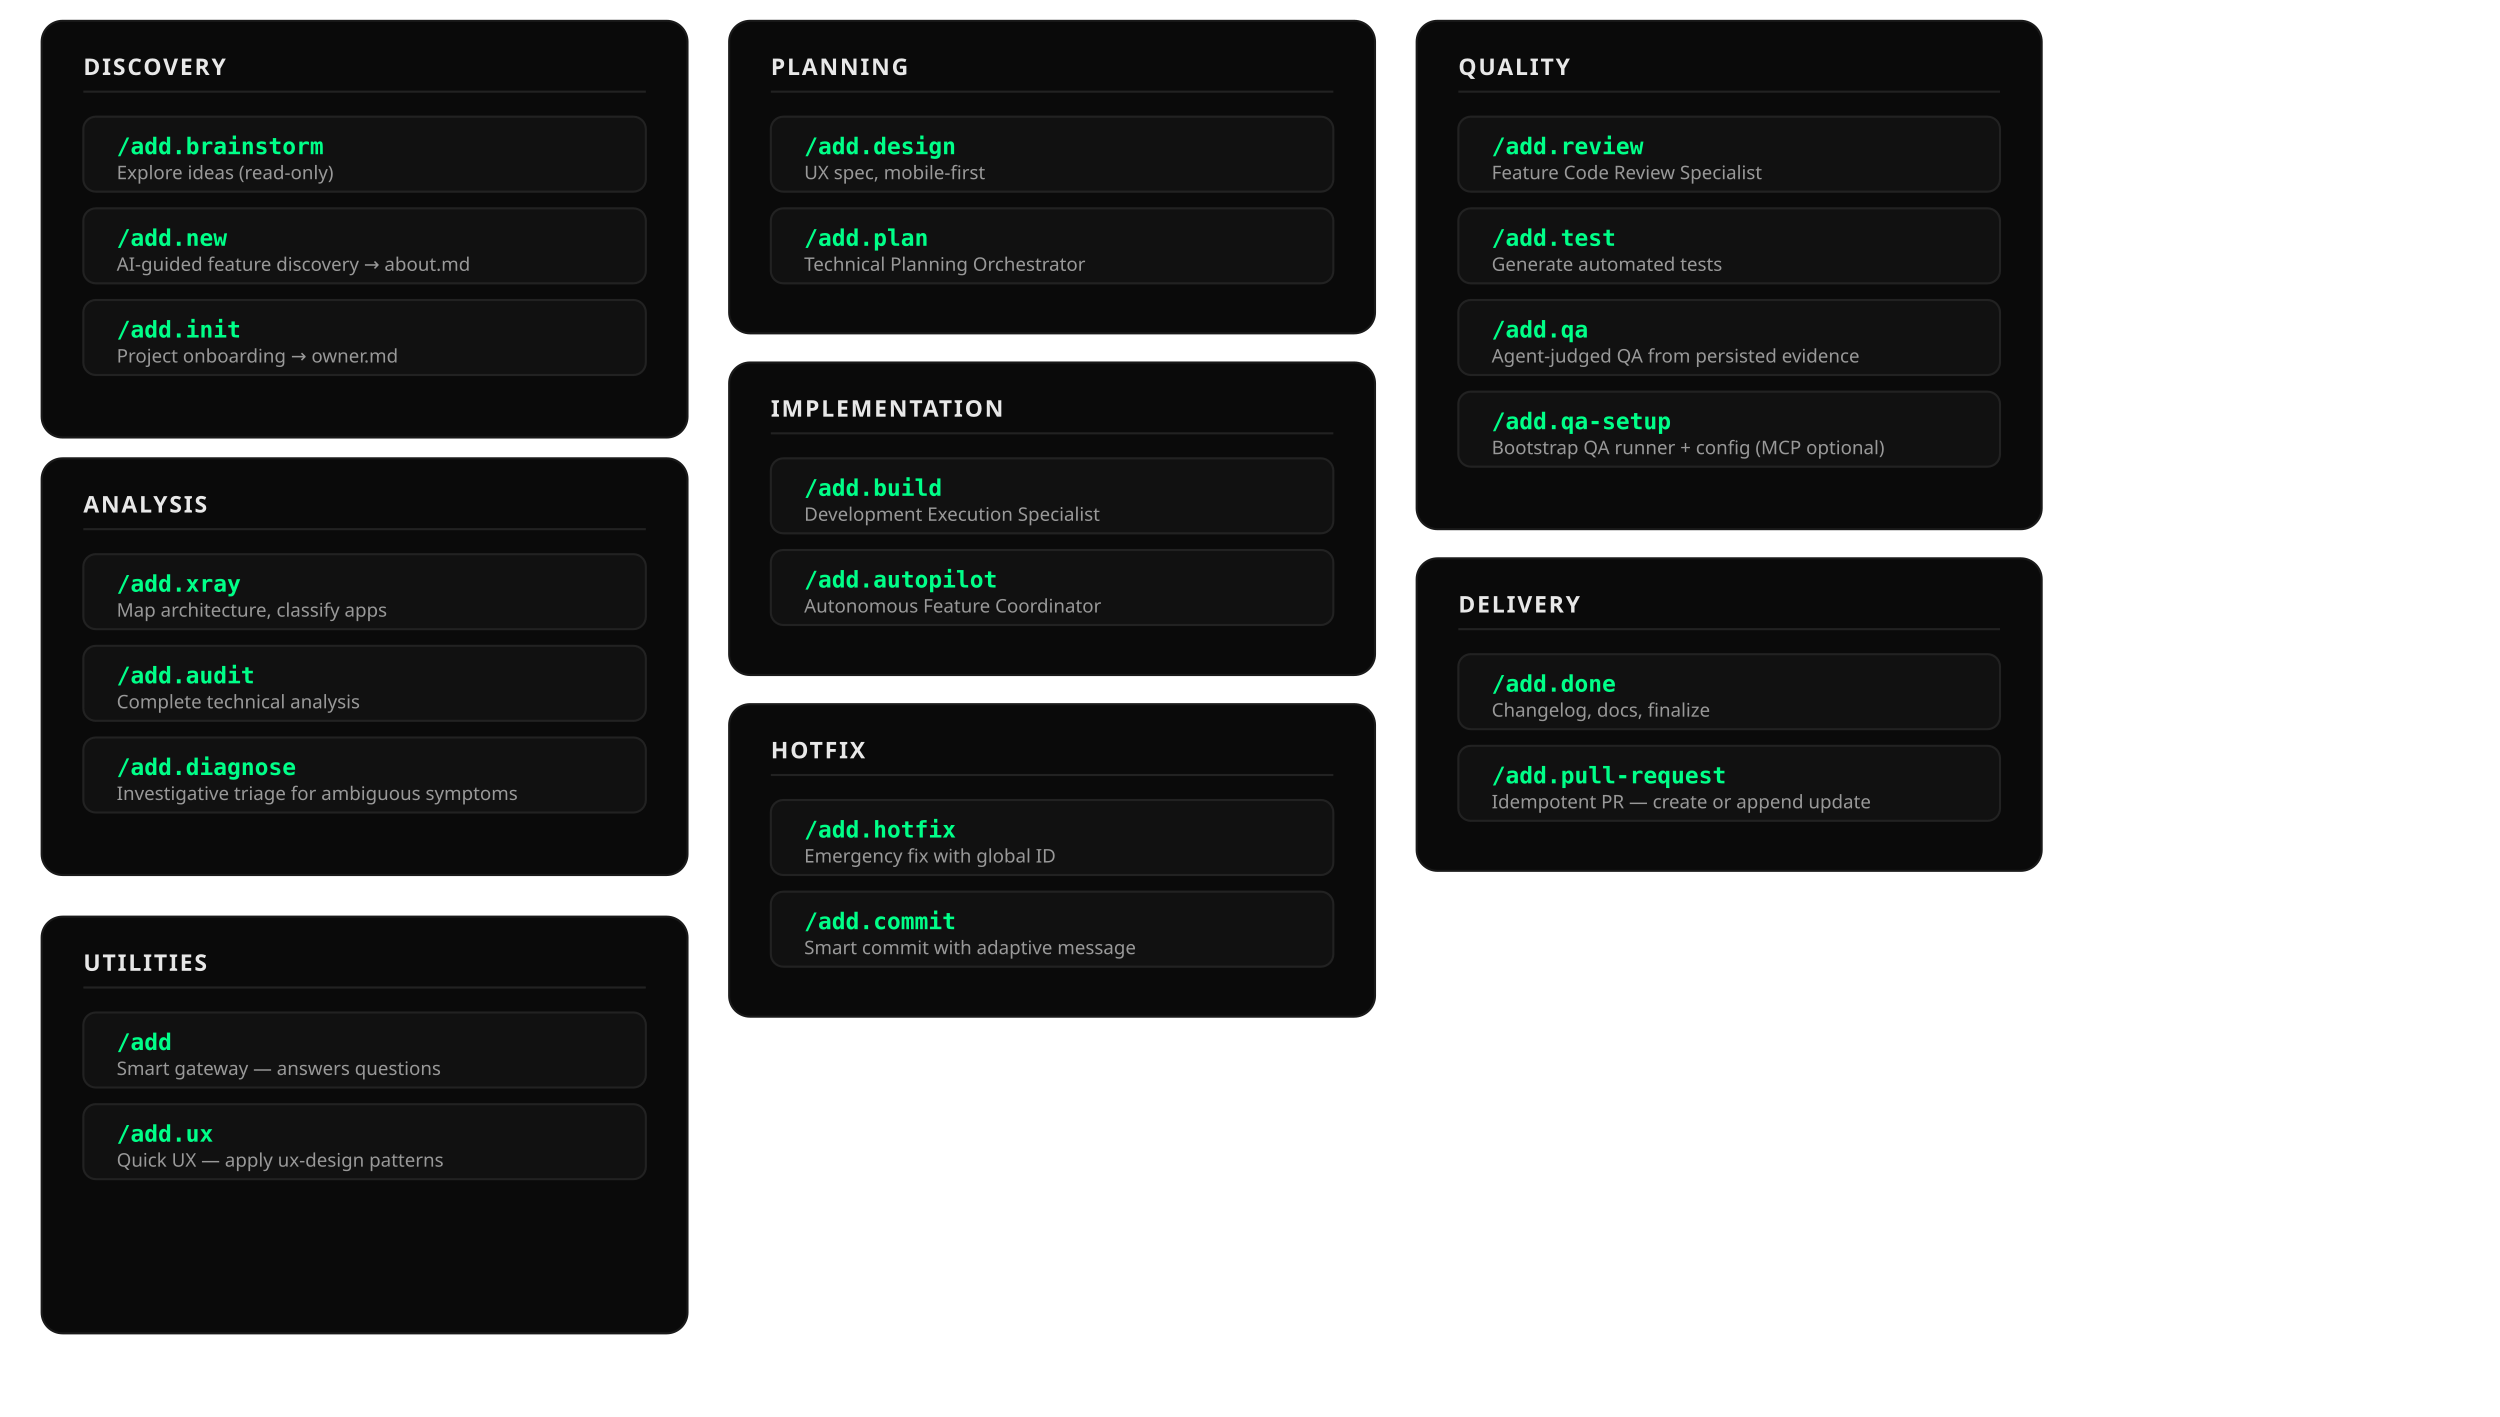
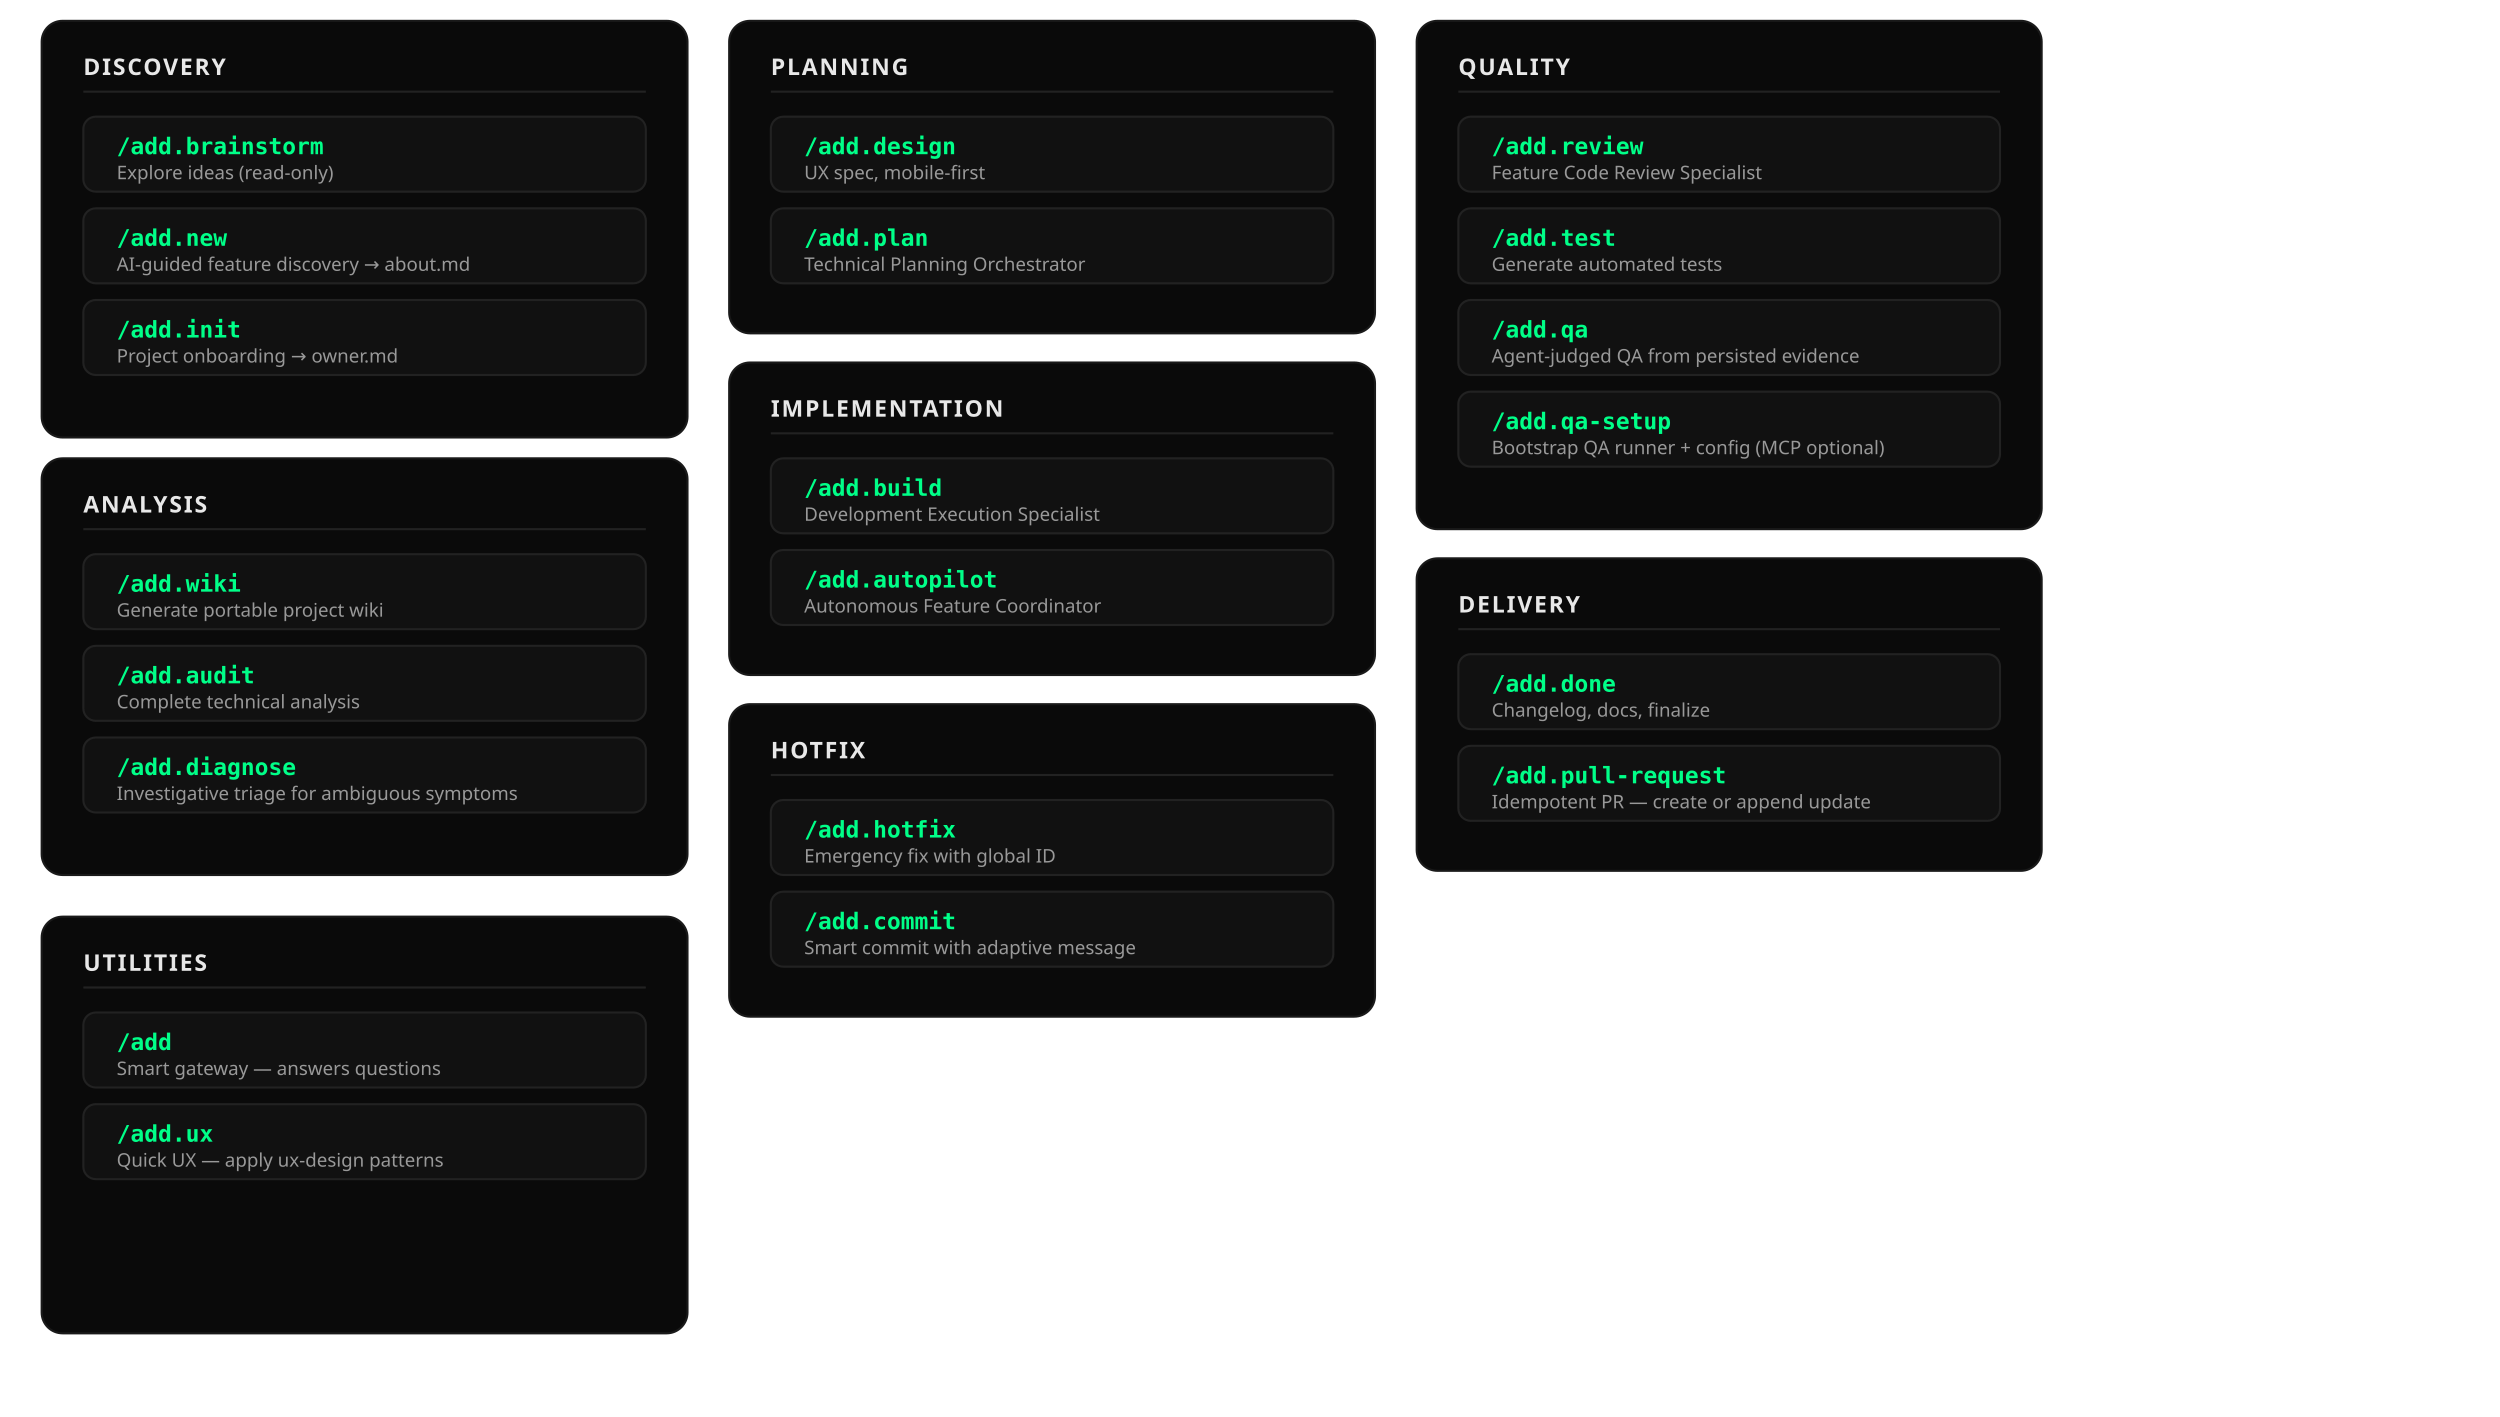
<svg xmlns="http://www.w3.org/2000/svg" viewBox="0 0 1200 680" fill="none">
  <style>
    .cat-label { fill: #e8e8e8; font-family: 'Syne', sans-serif; font-size: 13px; font-weight: 700; }
    .cat-line { stroke: #222; stroke-width: 1; }
    .cmd-box { fill: #111; stroke: #222; stroke-width: 1; rx: 6; }
    .cmd-name { fill: #00ff88; font-family: 'JetBrains Mono', monospace; font-size: 11px; font-weight: 600; }
    .cmd-desc { fill: #999; font-family: 'Outfit', sans-serif; font-size: 9px; }
    .group-bg { fill: #0a0a0a; stroke: #1a1a1a; stroke-width: 1; rx: 10; }
    .group-title { fill: #e8e8e8; font-family: 'Syne', sans-serif; font-size: 11px; font-weight: 800; letter-spacing: 0.08em; }
  </style>
  <rect x="20" y="10" width="310" height="200" class="group-bg" />
  <text x="40" y="36" class="group-title">DISCOVERY</text>
  <line x1="40" y1="44" x2="310" y2="44" class="cat-line" />
  <rect x="40" y="56" width="270" height="36" class="cmd-box" />
  <text x="56" y="74" class="cmd-name">/add.brainstorm</text>
  <text x="56" y="86" class="cmd-desc">Explore ideas (read-only)</text>
  <rect x="40" y="100" width="270" height="36" class="cmd-box" />
  <text x="56" y="118" class="cmd-name">/add.new</text>
  <text x="56" y="130" class="cmd-desc">AI-guided feature discovery → about.md</text>
  <rect x="40" y="144" width="270" height="36" class="cmd-box" />
  <text x="56" y="162" class="cmd-name">/add.init</text>
  <text x="56" y="174" class="cmd-desc">Project onboarding → owner.md</text>
  <rect x="20" y="220" width="310" height="200" class="group-bg" />
  <text x="40" y="246" class="group-title">ANALYSIS</text>
  <line x1="40" y1="254" x2="310" y2="254" class="cat-line" />
  <rect x="40" y="266" width="270" height="36" class="cmd-box" />
-   <text x="56" y="284" class="cmd-name">/add.xray</text>
-   <text x="56" y="296" class="cmd-desc">Map architecture, classify apps</text>
+   <text x="56" y="284" class="cmd-name">/add.wiki</text>
+   <text x="56" y="296" class="cmd-desc">Generate portable project wiki</text>
  <rect x="40" y="310" width="270" height="36" class="cmd-box" />
  <text x="56" y="328" class="cmd-name">/add.audit</text>
  <text x="56" y="340" class="cmd-desc">Complete technical analysis</text>
  <rect x="40" y="354" width="270" height="36" class="cmd-box" />
  <text x="56" y="372" class="cmd-name">/add.diagnose</text>
  <text x="56" y="384" class="cmd-desc">Investigative triage for ambiguous symptoms</text>
  <rect x="350" y="10" width="310" height="150" class="group-bg" />
  <text x="370" y="36" class="group-title">PLANNING</text>
  <line x1="370" y1="44" x2="640" y2="44" class="cat-line" />
  <rect x="370" y="56" width="270" height="36" class="cmd-box" />
  <text x="386" y="74" class="cmd-name">/add.design</text>
  <text x="386" y="86" class="cmd-desc">UX spec, mobile-first</text>
  <rect x="370" y="100" width="270" height="36" class="cmd-box" />
  <text x="386" y="118" class="cmd-name">/add.plan</text>
  <text x="386" y="130" class="cmd-desc">Technical Planning Orchestrator</text>
  <rect x="350" y="174" width="310" height="150" class="group-bg" />
  <text x="370" y="200" class="group-title">IMPLEMENTATION</text>
  <line x1="370" y1="208" x2="640" y2="208" class="cat-line" />
  <rect x="370" y="220" width="270" height="36" class="cmd-box" />
  <text x="386" y="238" class="cmd-name">/add.build</text>
  <text x="386" y="250" class="cmd-desc">Development Execution Specialist</text>
  <rect x="370" y="264" width="270" height="36" class="cmd-box" />
  <text x="386" y="282" class="cmd-name">/add.autopilot</text>
  <text x="386" y="294" class="cmd-desc">Autonomous Feature Coordinator</text>
  <rect x="350" y="338" width="310" height="150" class="group-bg" />
  <text x="370" y="364" class="group-title">HOTFIX</text>
  <line x1="370" y1="372" x2="640" y2="372" class="cat-line" />
  <rect x="370" y="384" width="270" height="36" class="cmd-box" />
  <text x="386" y="402" class="cmd-name">/add.hotfix</text>
  <text x="386" y="414" class="cmd-desc">Emergency fix with global ID</text>
  <rect x="370" y="428" width="270" height="36" class="cmd-box" />
  <text x="386" y="446" class="cmd-name">/add.commit</text>
  <text x="386" y="458" class="cmd-desc">Smart commit with adaptive message</text>
  <rect x="680" y="10" width="300" height="244" class="group-bg" />
  <text x="700" y="36" class="group-title">QUALITY</text>
  <line x1="700" y1="44" x2="960" y2="44" class="cat-line" />
  <rect x="700" y="56" width="260" height="36" class="cmd-box" />
  <text x="716" y="74" class="cmd-name">/add.review</text>
  <text x="716" y="86" class="cmd-desc">Feature Code Review Specialist</text>
  <rect x="700" y="100" width="260" height="36" class="cmd-box" />
  <text x="716" y="118" class="cmd-name">/add.test</text>
  <text x="716" y="130" class="cmd-desc">Generate automated tests</text>
  <rect x="700" y="144" width="260" height="36" class="cmd-box" />
  <text x="716" y="162" class="cmd-name">/add.qa</text>
  <text x="716" y="174" class="cmd-desc">Agent-judged QA from persisted evidence</text>
  <rect x="700" y="188" width="260" height="36" class="cmd-box" />
  <text x="716" y="206" class="cmd-name">/add.qa-setup</text>
  <text x="716" y="218" class="cmd-desc">Bootstrap QA runner + config (MCP optional)</text>
  <rect x="680" y="268" width="300" height="150" class="group-bg" />
  <text x="700" y="294" class="group-title">DELIVERY</text>
  <line x1="700" y1="302" x2="960" y2="302" class="cat-line" />
  <rect x="700" y="314" width="260" height="36" class="cmd-box" />
  <text x="716" y="332" class="cmd-name">/add.done</text>
  <text x="716" y="344" class="cmd-desc">Changelog, docs, finalize</text>
  <rect x="700" y="358" width="260" height="36" class="cmd-box" />
  <text x="716" y="376" class="cmd-name">/add.pull-request</text>
  <text x="716" y="388" class="cmd-desc">Idempotent PR — create or append update</text>
  <rect x="20" y="440" width="310" height="200" class="group-bg" />
  <text x="40" y="466" class="group-title">UTILITIES</text>
  <line x1="40" y1="474" x2="310" y2="474" class="cat-line" />
  <rect x="40" y="486" width="270" height="36" class="cmd-box" />
  <text x="56" y="504" class="cmd-name">/add</text>
  <text x="56" y="516" class="cmd-desc">Smart gateway — answers questions</text>
  <rect x="40" y="530" width="270" height="36" class="cmd-box" />
  <text x="56" y="548" class="cmd-name">/add.ux</text>
  <text x="56" y="560" class="cmd-desc">Quick UX — apply ux-design patterns</text>
</svg>
